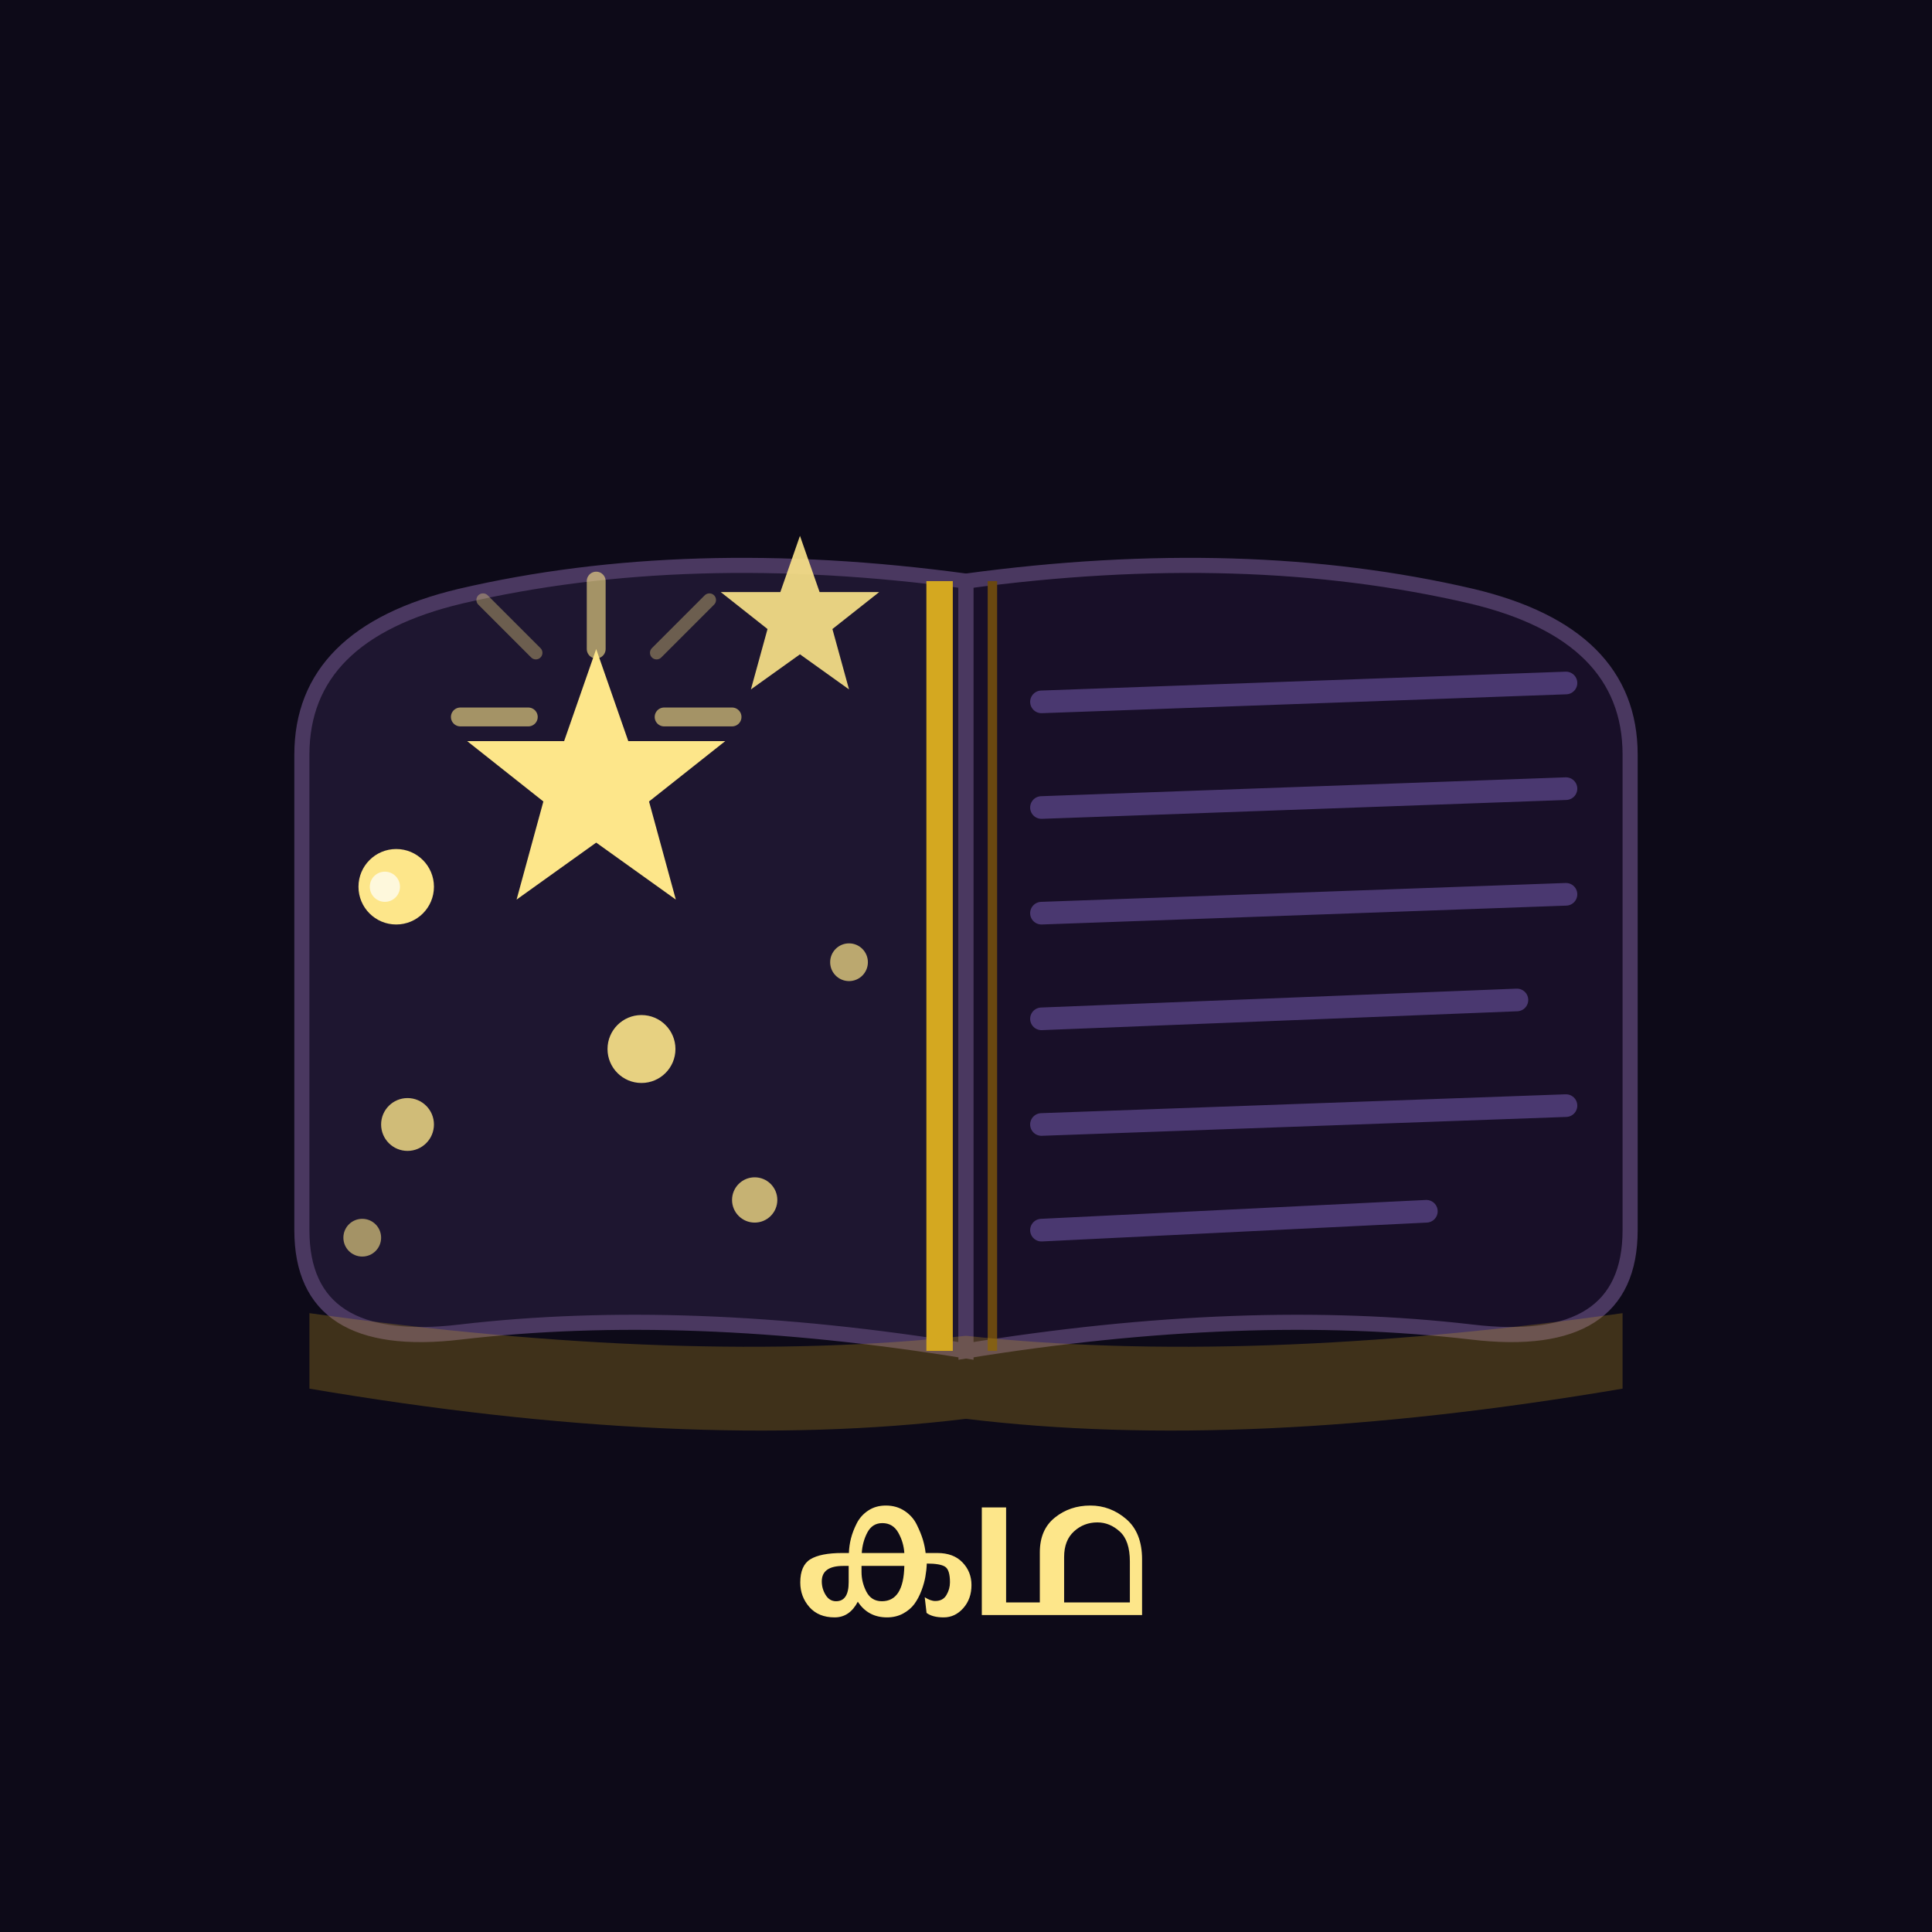
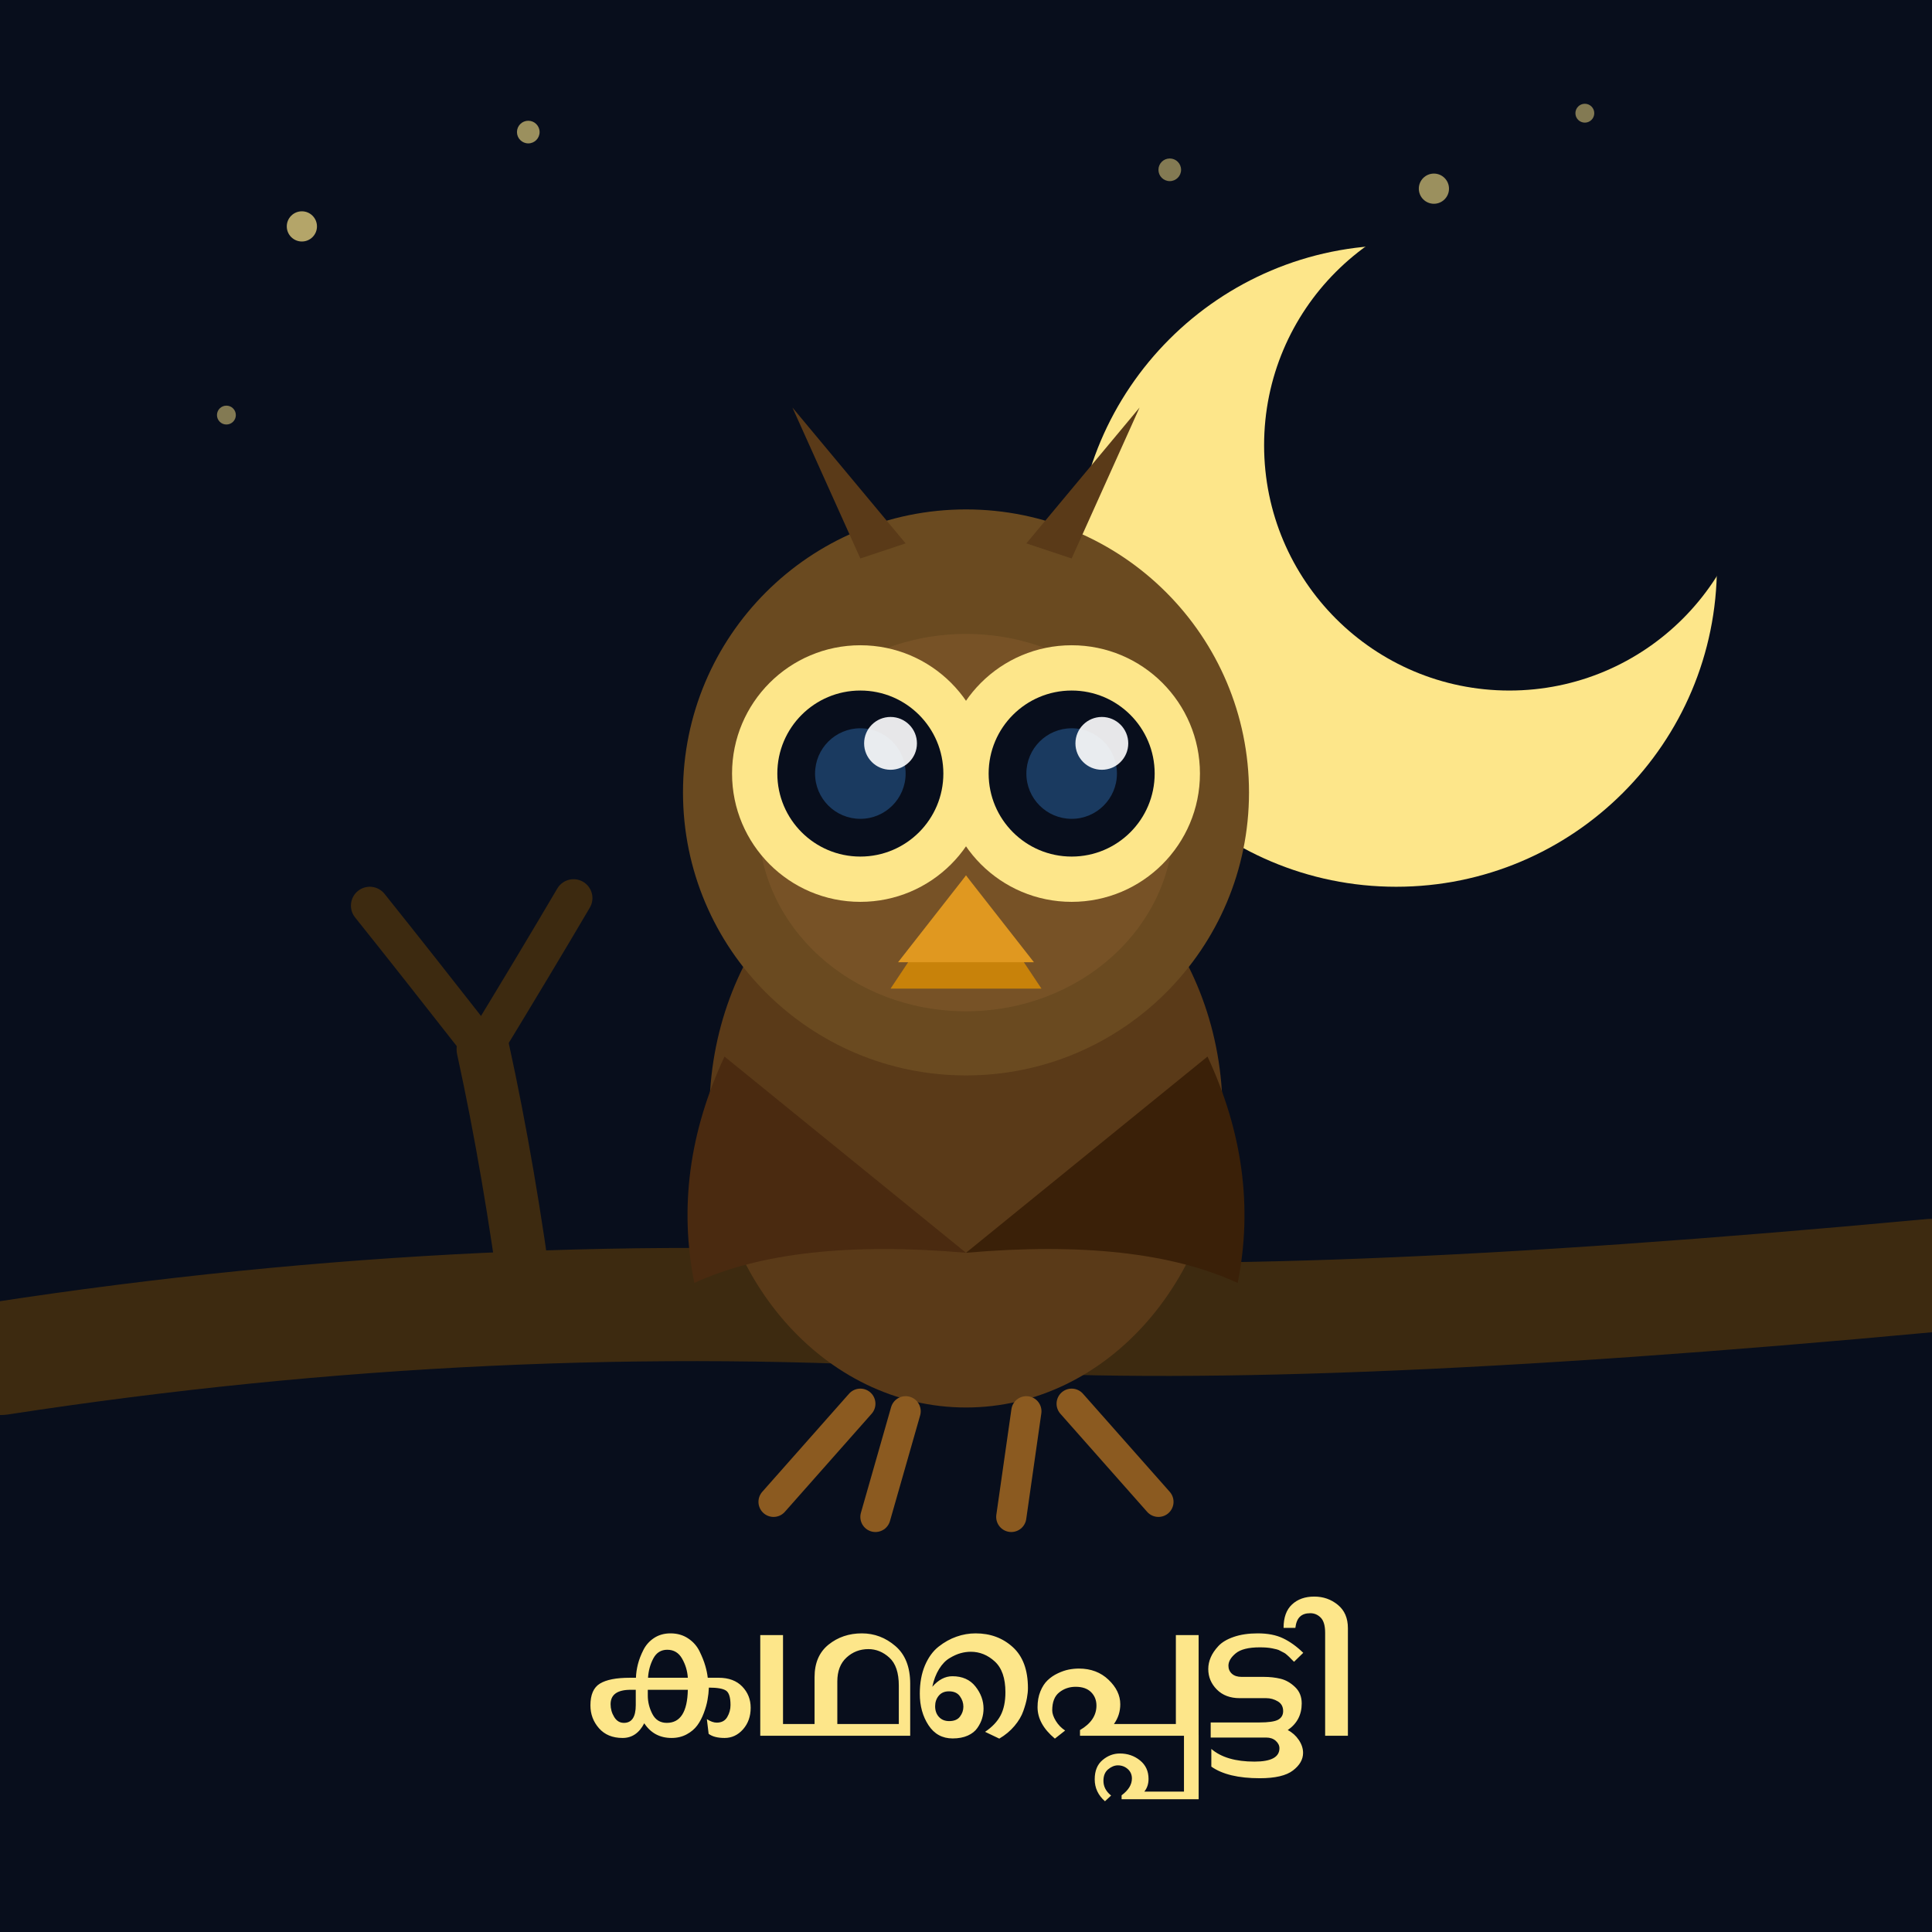
<svg xmlns="http://www.w3.org/2000/svg" viewBox="0 0 512 512">
-   <rect width="512" height="512" fill="#0d0a18" />
-   <path d="M80 200 Q80 168 122 158 Q182 144 256 154 L256 358 Q182 346 122 353 Q80 358 80 326Z" fill="#1e1630" />
-   <path d="M80 200 Q80 168 122 158 Q182 144 256 154 L256 358 Q182 346 122 353 Q80 358 80 326Z" fill="none" stroke="#4a3860" stroke-width="4" />
-   <path d="M432 200 Q432 168 390 158 Q330 144 256 154 L256 358 Q330 346 390 353 Q432 358 432 326Z" fill="#180f28" />
-   <path d="M432 200 Q432 168 390 158 Q330 144 256 154 L256 358 Q330 346 390 353 Q432 358 432 326Z" fill="none" stroke="#4a3860" stroke-width="4" />
-   <path d="M249 154 L249 358" stroke="#d4a820" stroke-width="7" />
-   <path d="M263 154 L263 358" stroke="#6a4810" stroke-width="2.5" />
-   <path d="M82 348 Q182 362 256 354 Q330 362 430 348 L430 368 Q330 385 256 376 Q182 385 82 368Z" fill="#d4a820" opacity="0.25" />
-   <g transform="translate(158,208)">
-     <polygon points="0,-36 8.5,-11.6 34.2,-11.6 14.0,4.4 21.1,30.4 0,15.3 -21.1,30.4 -14.0,4.4 -34.2,-11.6 -8.5,-11.6" fill="#fde68a" />
-   </g>
-   <g transform="translate(212,164)">
-     <polygon points="0,-22 5.2,-7.1 21,-7.1 8.6,2.7 13,18.7 0,9.4 -13,18.7 -8.6,2.7 -21,-7.1 -5.2,-7.1" fill="#fde68a" opacity="0.9" />
-   </g>
-   <circle cx="105" cy="235" r="10" fill="#fde68a" />
-   <circle cx="102" cy="235" r="4" fill="#fff" opacity="0.7" />
-   <circle cx="170" cy="278" r="9" fill="#fde68a" opacity="0.9" />
-   <circle cx="108" cy="298" r="7" fill="#fde68a" opacity="0.8" />
-   <circle cx="200" cy="318" r="6" fill="#fde68a" opacity="0.75" />
-   <circle cx="96" cy="328" r="5" fill="#fde68a" opacity="0.6" />
-   <circle cx="225" cy="255" r="5" fill="#fde68a" opacity="0.7" />
-   <line x1="158" y1="172" x2="158" y2="154" stroke="#fde68a" stroke-width="5" opacity="0.6" stroke-linecap="round" />
-   <line x1="140" y1="190" x2="122" y2="190" stroke="#fde68a" stroke-width="5" opacity="0.6" stroke-linecap="round" />
-   <line x1="176" y1="190" x2="194" y2="190" stroke="#fde68a" stroke-width="5" opacity="0.6" stroke-linecap="round" />
-   <line x1="142" y1="173" x2="128" y2="159" stroke="#fde68a" stroke-width="3.5" opacity="0.35" stroke-linecap="round" />
-   <line x1="174" y1="173" x2="188" y2="159" stroke="#fde68a" stroke-width="3.5" opacity="0.35" stroke-linecap="round" />
-   <line x1="276" y1="186" x2="415" y2="181" stroke="#4a3870" stroke-width="6" stroke-linecap="round" />
-   <line x1="276" y1="214" x2="415" y2="209" stroke="#4a3870" stroke-width="6" stroke-linecap="round" />
-   <line x1="276" y1="242" x2="415" y2="237" stroke="#4a3870" stroke-width="6" stroke-linecap="round" />
-   <line x1="276" y1="270" x2="402" y2="265" stroke="#4a3870" stroke-width="6" stroke-linecap="round" />
-   <line x1="276" y1="298" x2="415" y2="293" stroke="#4a3870" stroke-width="6" stroke-linecap="round" />
-   <line x1="276" y1="326" x2="378" y2="321" stroke="#4a3870" stroke-width="6" stroke-linecap="round" />
-   <text x="256" y="428" text-anchor="middle" font-family="serif" font-size="62" font-weight="700" fill="#fde68a">കഥ</text>
+   <rect width="512" height="512" fill="#080e1c" />
+   <circle cx="80" cy="60" r="4" fill="#fde68a" opacity="0.7" />
+   <circle cx="140" cy="35" r="3" fill="#fde68a" opacity="0.6" />
+   <circle cx="60" cy="110" r="2.5" fill="#fde68a" opacity="0.5" />
+   <circle cx="380" cy="50" r="4" fill="#fde68a" opacity="0.6" />
+   <circle cx="440" cy="80" r="3" fill="#fde68a" opacity="0.7" />
+   <circle cx="420" cy="30" r="2.5" fill="#fde68a" opacity="0.5" />
+   <circle cx="310" cy="45" r="3" fill="#fde68a" opacity="0.5" />
+   <circle cx="370" cy="150" r="85" fill="#fde68a" />
+   <circle cx="400" cy="118" r="65" fill="#080e1c" />
+   <path d="M0 360 Q130 340 256 348 Q340 354 512 338" stroke="#3d2a10" stroke-width="30" fill="none" stroke-linecap="round" />
+   <path d="M140 348 Q135 310 128 278" stroke="#3d2a10" stroke-width="14" fill="none" stroke-linecap="round" />
+   <path d="M128 278 Q110 255 98 240" stroke="#3d2a10" stroke-width="10" fill="none" stroke-linecap="round" />
+   <path d="M128 278 Q142 255 152 238" stroke="#3d2a10" stroke-width="10" fill="none" stroke-linecap="round" />
+   <ellipse cx="256" cy="295" rx="68" ry="78" fill="#5a3a18" />
+   <path d="M192 280 Q178 310 184 340 Q210 328 256 332" fill="#4a2a10" />
+   <path d="M320 280 Q334 310 328 340 Q302 328 256 332" fill="#3a2008" />
+   <circle cx="256" cy="210" r="75" fill="#6a4a20" />
+   <polygon points="228,148 210,108 240,144" fill="#5a3a18" />
+   <polygon points="284,148 302,108 272,144" fill="#5a3a18" />
+   <ellipse cx="256" cy="218" rx="55" ry="50" fill="#8a6030" opacity="0.4" />
+   <circle cx="228" cy="205" r="34" fill="#fde68a" />
+   <circle cx="284" cy="205" r="34" fill="#fde68a" />
+   <circle cx="228" cy="205" r="22" fill="#080e1c" />
+   <circle cx="284" cy="205" r="22" fill="#080e1c" />
+   <circle cx="228" cy="205" r="12" fill="#1a3a60" />
+   <circle cx="284" cy="205" r="12" fill="#1a3a60" />
+   <circle cx="236" cy="197" r="7" fill="#fff" opacity="0.9" />
+   <circle cx="292" cy="197" r="7" fill="#fff" opacity="0.9" />
+   <polygon points="256,232 236,262 276,262" fill="#c8820a" />
+   <polygon points="256,232 238,255 274,255" fill="#e09820" />
+   <line x1="228" y1="372" x2="205" y2="398" stroke="#8b5a20" stroke-width="8" stroke-linecap="round" />
+   <line x1="240" y1="374" x2="232" y2="402" stroke="#8b5a20" stroke-width="8" stroke-linecap="round" />
+   <line x1="272" y1="374" x2="268" y2="402" stroke="#8b5a20" stroke-width="8" stroke-linecap="round" />
+   <line x1="284" y1="372" x2="307" y2="398" stroke="#8b5a20" stroke-width="8" stroke-linecap="round" />
+   <text x="256" y="460" text-anchor="middle" font-family="serif" font-size="58" font-weight="700" fill="#fde68a">കഥപ്പെട്ടി</text>
</svg>
